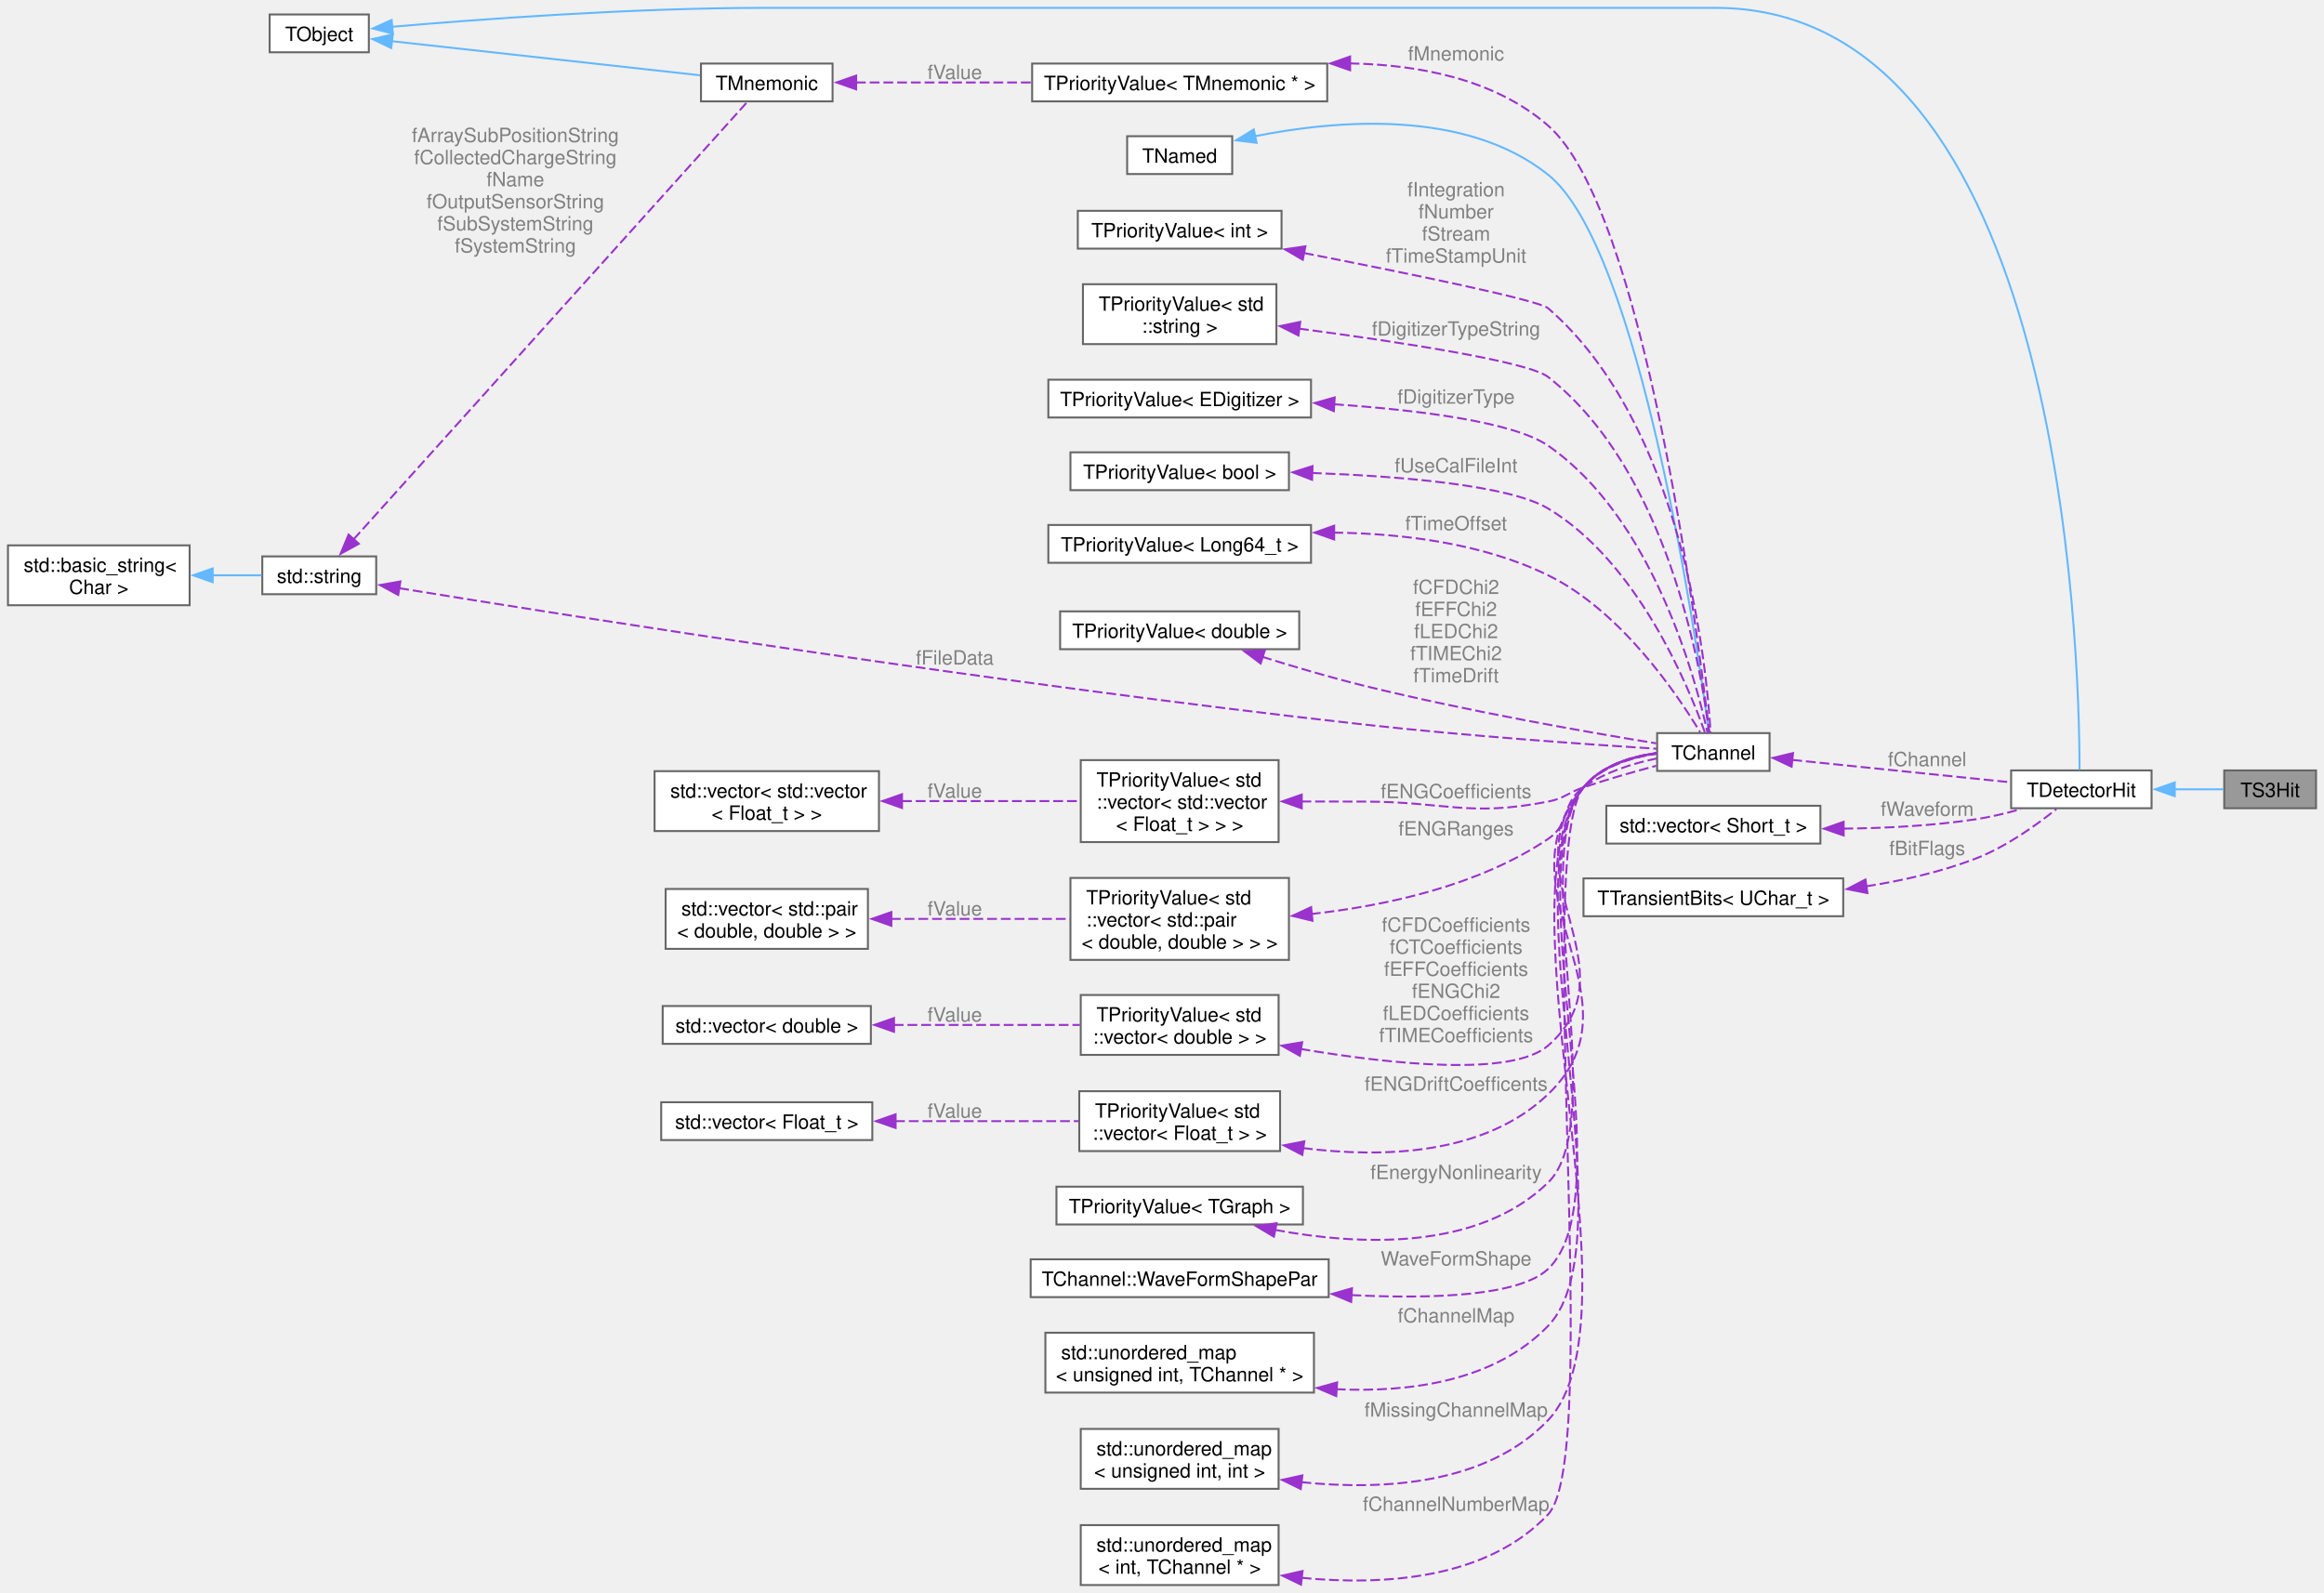
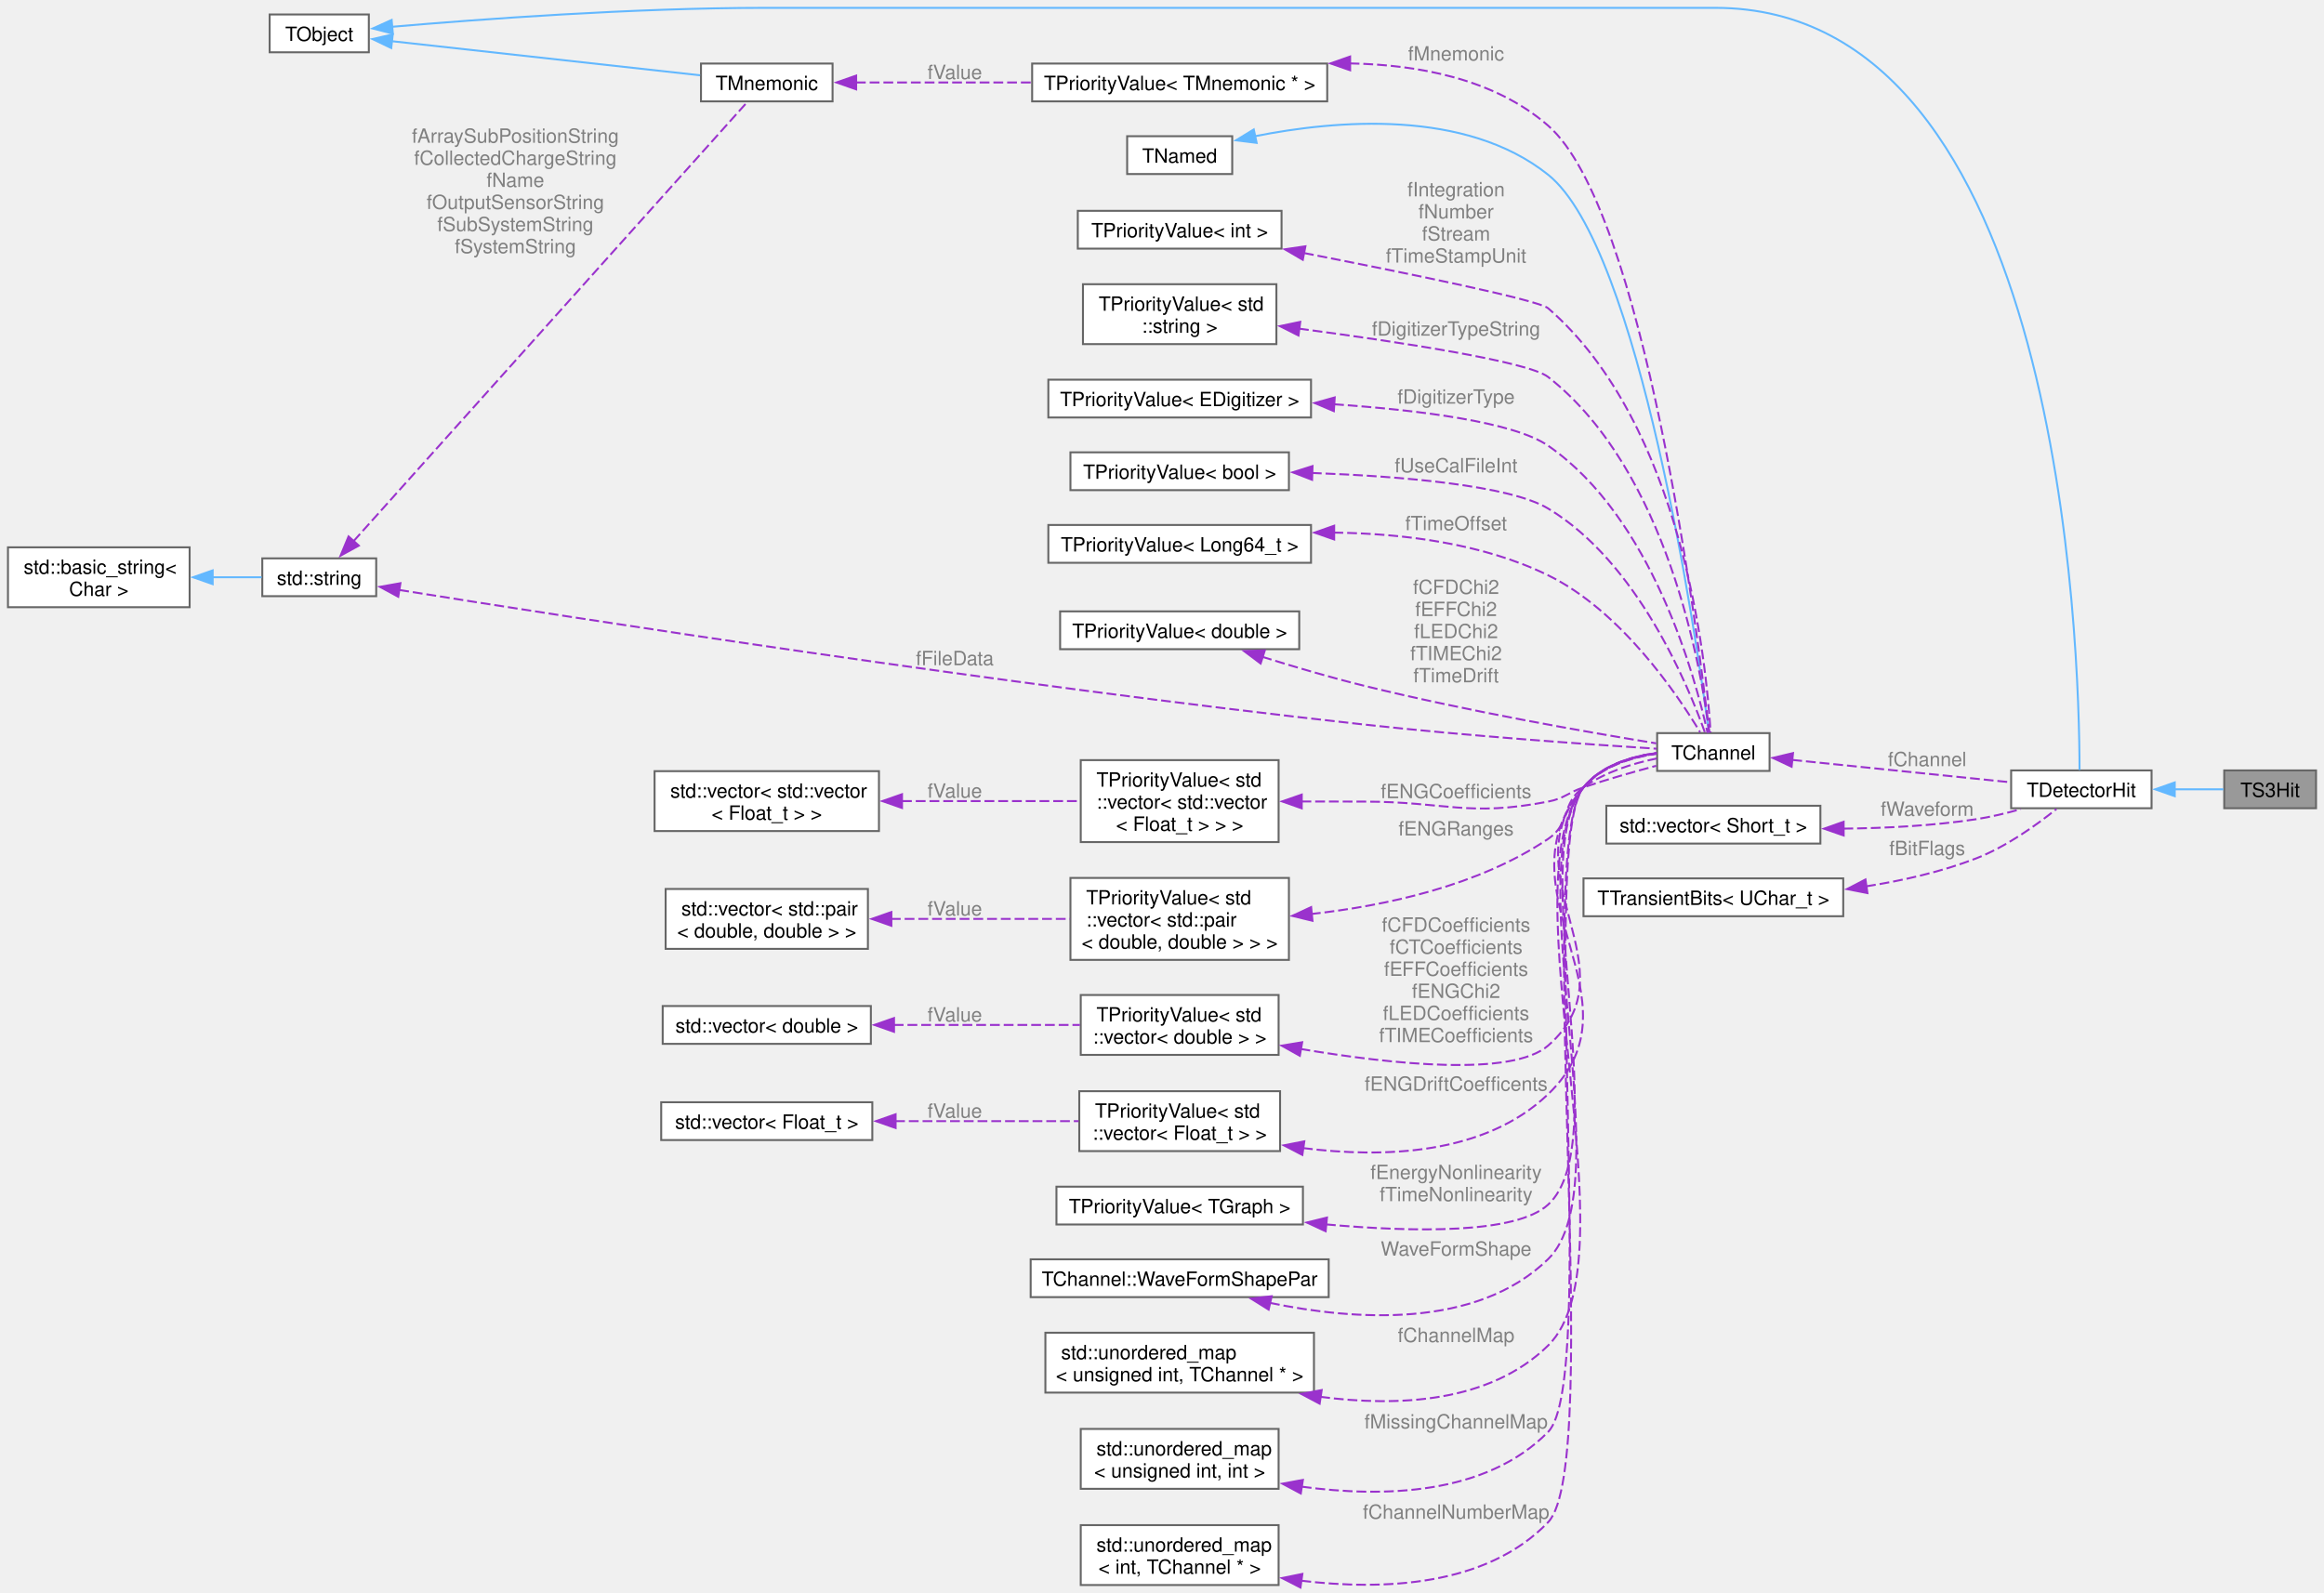
<svg xmlns="http://www.w3.org/2000/svg" xmlns:xlink="http://www.w3.org/1999/xlink" width="1183pt" height="811pt" viewBox="0.00 0.00 1183.25 811.25">
  <g id="graph0" class="graph" transform="scale(1 1) rotate(0) translate(4 807.25)">
    <g id="Node000001" class="node">
      <g id="a_Node000001">
        <a xlink:title=" ">
          <polygon fill="#999999" stroke="#666666" points="1175.25,-414.88 1128.5,-414.88 1128.5,-395.62 1175.25,-395.62 1175.25,-414.88" />
          <text text-anchor="middle" x="1151.88" y="-401.38" font-family="Helvetica,sans-Serif" font-size="10.00">TS3Hit</text>
        </a>
      </g>
    </g>
    <g id="Node000002" class="node">
      <g id="a_Node000002">
        <a xlink:href="class_t_detector_hit.html" target="_top" xlink:title=" ">
          <polygon fill="white" stroke="#666666" points="1091.5,-414.88 1020,-414.88 1020,-395.62 1091.5,-395.62 1091.5,-414.88" />
          <text text-anchor="middle" x="1055.75" y="-401.38" font-family="Helvetica,sans-Serif" font-size="10.00">TDetectorHit</text>
        </a>
      </g>
    </g>
    <g id="edge1_Node000001_Node000002" class="edge">
      <g id="a_edge1_Node000001_Node000002">
        <a xlink:title=" ">
          <path fill="none" stroke="#63b8ff" d="M1103.1,-405.25C1111.79,-405.25 1120.51,-405.25 1128.07,-405.25" />
          <polygon fill="#63b8ff" stroke="#63b8ff" points="1103.31,-401.75 1093.31,-405.25 1103.31,-408.75 1103.31,-401.75" />
        </a>
      </g>
    </g>
    <g id="Node000003" class="node">
      <g id="a_Node000003">
        <a xlink:title=" ">
          <polygon fill="white" stroke="#666666" points="183.75,-799.88 133.25,-799.88 133.25,-780.62 183.75,-780.62 183.75,-799.88" />
          <text text-anchor="middle" x="158.5" y="-786.38" font-family="Helvetica,sans-Serif" font-size="10.00">TObject</text>
        </a>
      </g>
    </g>
    <g id="edge2_Node000002_Node000003" class="edge">
      <g id="a_edge2_Node000002_Node000003">
        <a xlink:title=" ">
          <path fill="none" stroke="#63b8ff" d="M195.58,-793.61C240.14,-797.46 318.27,-803.25 385.38,-803.25 385.38,-803.25 385.38,-803.25 869.38,-803.25 1046.22,-803.25 1054.78,-476.38 1054.83,-415.09" />
          <polygon fill="#63b8ff" stroke="#63b8ff" points="195.98,-790.13 185.71,-792.74 195.37,-797.1 195.98,-790.13" />
        </a>
      </g>
    </g>
    <g id="Node000014" class="node">
      <g id="a_Node000014">
        <a xlink:href="class_t_mnemonic.html" target="_top" xlink:title=" ">
          <polygon fill="white" stroke="#666666" points="419.88,-774.88 352.88,-774.88 352.88,-755.62 419.88,-755.62 419.88,-774.88" />
          <text text-anchor="middle" x="386.38" y="-761.38" font-family="Helvetica,sans-Serif" font-size="10.00">TMnemonic</text>
        </a>
      </g>
    </g>
    <g id="edge14_Node000014_Node000003" class="edge">
      <g id="a_edge14_Node000014_Node000003">
        <a xlink:title=" ">
          <path fill="none" stroke="#63b8ff" d="M195.48,-786.27C238.71,-781.48 310.6,-773.53 352.43,-768.9" />
          <polygon fill="#63b8ff" stroke="#63b8ff" points="195.16,-782.78 185.61,-787.36 195.93,-789.74 195.16,-782.78" />
        </a>
      </g>
    </g>
    <g id="Node000004" class="node">
      <g id="a_Node000004">
        <a xlink:title=" ">
          <polygon fill="white" stroke="#666666" points="922.88,-396.88 813.88,-396.88 813.88,-377.62 922.88,-377.62 922.88,-396.88" />
          <text text-anchor="middle" x="868.38" y="-383.38" font-family="Helvetica,sans-Serif" font-size="10.00">std::vector&lt; Short_t &gt;</text>
        </a>
      </g>
    </g>
    <g id="edge3_Node000002_Node000004" class="edge">
      <g id="a_edge3_Node000002_Node000004">
        <a xlink:title=" ">
          <path fill="none" stroke="#9a32cd" stroke-dasharray="5,2" d="M934.57,-385.23C956.14,-385.46 980.19,-386.68 1002,-390 1009.54,-391.15 1017.52,-393.07 1024.93,-395.16" />
          <polygon fill="#9a32cd" stroke="#9a32cd" points="934.73,-381.73 924.72,-385.2 934.71,-388.73 934.73,-381.73" />
        </a>
      </g>
      <text text-anchor="middle" x="977.25" y="-391.75" font-family="Helvetica,sans-Serif" font-size="10.00" fill="grey"> fWaveform</text>
    </g>
    <g id="Node000005" class="node">
      <g id="a_Node000005">
        <a xlink:href="class_t_channel.html" target="_top" xlink:title=" ">
          <polygon fill="white" stroke="#666666" points="897,-433.88 839.75,-433.88 839.75,-414.62 897,-414.62 897,-433.88" />
          <text text-anchor="middle" x="868.38" y="-420.38" font-family="Helvetica,sans-Serif" font-size="10.00">TChannel</text>
        </a>
      </g>
    </g>
    <g id="edge4_Node000002_Node000005" class="edge">
      <g id="a_edge4_Node000002_Node000005">
        <a xlink:title=" ">
          <path fill="none" stroke="#9a32cd" stroke-dasharray="5,2" d="M908.55,-420.23C941.38,-416.87 987.83,-412.11 1019.51,-408.86" />
          <polygon fill="#9a32cd" stroke="#9a32cd" points="908.22,-416.75 898.63,-421.25 908.94,-423.71 908.22,-416.75" />
        </a>
      </g>
      <text text-anchor="middle" x="977.25" y="-417.07" font-family="Helvetica,sans-Serif" font-size="10.00" fill="grey"> fChannel</text>
    </g>
    <g id="Node000006" class="node">
      <g id="a_Node000006">
        <a xlink:title=" ">
          <polygon fill="white" stroke="#666666" points="623.38,-737.88 569.88,-737.88 569.88,-718.62 623.38,-718.62 623.38,-737.88" />
          <text text-anchor="middle" x="596.62" y="-724.38" font-family="Helvetica,sans-Serif" font-size="10.00">TNamed</text>
        </a>
      </g>
    </g>
    <g id="edge5_Node000005_Node000006" class="edge">
      <g id="a_edge5_Node000005_Node000006">
        <a xlink:title=" ">
          <path fill="none" stroke="#63b8ff" d="M635,-737.88C676.2,-746.1 742.18,-751.88 784.25,-718.25 830.96,-680.91 859.88,-481.23 866.11,-434.18" />
          <polygon fill="#63b8ff" stroke="#63b8ff" points="635.82,-734.48 625.31,-735.79 634.35,-741.32 635.82,-734.48" />
        </a>
      </g>
    </g>
    <g id="Node000007" class="node">
      <g id="a_Node000007">
        <a xlink:href="class_t_priority_value.html" target="_top" xlink:title=" ">
          <polygon fill="white" stroke="#666666" points="648.5,-699.88 544.75,-699.88 544.75,-680.62 648.5,-680.62 648.5,-699.88" />
          <text text-anchor="middle" x="596.62" y="-686.38" font-family="Helvetica,sans-Serif" font-size="10.00">TPriorityValue&lt; int &gt;</text>
        </a>
      </g>
    </g>
    <g id="edge6_Node000005_Node000007" class="edge">
      <g id="a_edge6_Node000005_Node000007">
        <a xlink:title=" ">
          <path fill="none" stroke="#9a32cd" stroke-dasharray="5,2" d="M659.94,-678.38C712.31,-668.17 779.41,-654.45 784.25,-650.25 852.77,-590.79 864.85,-469.75 866.95,-434.25" />
          <polygon fill="#9a32cd" stroke="#9a32cd" points="659.32,-674.94 650.17,-680.28 660.65,-681.81 659.32,-674.94" />
        </a>
      </g>
      <text text-anchor="middle" x="737.38" y="-707.26" font-family="Helvetica,sans-Serif" font-size="10.00" fill="grey"> fIntegration</text>
      <text text-anchor="middle" x="737.38" y="-696.01" font-family="Helvetica,sans-Serif" font-size="10.00" fill="grey">fNumber</text>
      <text text-anchor="middle" x="737.38" y="-684.76" font-family="Helvetica,sans-Serif" font-size="10.00" fill="grey">fStream</text>
      <text text-anchor="middle" x="737.38" y="-673.51" font-family="Helvetica,sans-Serif" font-size="10.00" fill="grey">fTimeStampUnit</text>
    </g>
    <g id="Node000008" class="node">
      <g id="a_Node000008">
        <a xlink:title=" ">
          <polygon fill="white" stroke="#666666" points="645.88,-662.5 547.38,-662.5 547.38,-632 645.88,-632 645.88,-662.5" />
          <text text-anchor="start" x="555.38" y="-649" font-family="Helvetica,sans-Serif" font-size="10.00">TPriorityValue&lt; std</text>
          <text text-anchor="middle" x="596.62" y="-637.75" font-family="Helvetica,sans-Serif" font-size="10.00">::string &gt;</text>
        </a>
      </g>
    </g>
    <g id="edge7_Node000005_Node000008" class="edge">
      <g id="a_edge7_Node000005_Node000008">
        <a xlink:title=" ">
          <path fill="none" stroke="#9a32cd" stroke-dasharray="5,2" d="M657.37,-639.88C708.1,-633.16 774.24,-623.1 784.25,-615.25 845.15,-567.49 862.32,-466.11 866.31,-434.13" />
          <polygon fill="#9a32cd" stroke="#9a32cd" points="657.12,-636.38 647.66,-641.15 658.03,-643.33 657.12,-636.38" />
        </a>
      </g>
      <text text-anchor="middle" x="737.38" y="-636.31" font-family="Helvetica,sans-Serif" font-size="10.00" fill="grey"> fDigitizerTypeString</text>
    </g>
    <g id="Node000009" class="node">
      <g id="a_Node000009">
        <a xlink:href="class_t_priority_value.html" target="_top" xlink:title=" ">
          <polygon fill="white" stroke="#666666" points="663.5,-613.88 529.75,-613.88 529.75,-594.62 663.5,-594.62 663.5,-613.88" />
          <text text-anchor="middle" x="596.62" y="-600.38" font-family="Helvetica,sans-Serif" font-size="10.00">TPriorityValue&lt; EDigitizer &gt;</text>
        </a>
      </g>
    </g>
    <g id="edge8_Node000005_Node000009" class="edge">
      <g id="a_edge8_Node000005_Node000009">
        <a xlink:title=" ">
          <path fill="none" stroke="#9a32cd" stroke-dasharray="5,2" d="M675.25,-601.36C718.33,-598.39 766.67,-592.39 784.25,-580.25 837.27,-543.62 859.24,-462.11 865.42,-434" />
          <polygon fill="#9a32cd" stroke="#9a32cd" points="675.13,-597.86 665.37,-601.99 675.57,-604.84 675.13,-597.86" />
        </a>
      </g>
      <text text-anchor="middle" x="737.38" y="-601.69" font-family="Helvetica,sans-Serif" font-size="10.00" fill="grey"> fDigitizerType</text>
    </g>
    <g id="Node000010" class="node">
      <g id="a_Node000010">
        <a xlink:href="class_t_priority_value.html" target="_top" xlink:title=" ">
          <polygon fill="white" stroke="#666666" points="652.25,-576.88 541,-576.88 541,-557.62 652.25,-557.62 652.25,-576.88" />
          <text text-anchor="middle" x="596.62" y="-563.38" font-family="Helvetica,sans-Serif" font-size="10.00">TPriorityValue&lt; bool &gt;</text>
        </a>
      </g>
    </g>
    <g id="edge9_Node000005_Node000010" class="edge">
      <g id="a_edge9_Node000005_Node000010">
        <a xlink:title=" ">
          <path fill="none" stroke="#9a32cd" stroke-dasharray="5,2" d="M663.93,-566.38C709.2,-564.7 764.43,-560.15 784.25,-548.25 829.58,-521.03 855.45,-458.45 864.09,-434.15" />
          <polygon fill="#9a32cd" stroke="#9a32cd" points="664.05,-562.88 654.17,-566.7 664.28,-569.87 664.05,-562.88" />
        </a>
      </g>
      <text text-anchor="middle" x="737.38" y="-566.68" font-family="Helvetica,sans-Serif" font-size="10.00" fill="grey"> fUseCalFileInt</text>
    </g>
    <g id="Node000011" class="node">
      <g id="a_Node000011">
        <a xlink:href="class_t_priority_value.html" target="_top" xlink:title=" ">
          <polygon fill="white" stroke="#666666" points="663.5,-539.88 529.75,-539.88 529.75,-520.62 663.5,-520.62 663.5,-539.88" />
          <text text-anchor="middle" x="596.62" y="-526.38" font-family="Helvetica,sans-Serif" font-size="10.00">TPriorityValue&lt; Long64_t &gt;</text>
        </a>
      </g>
    </g>
    <g id="edge10_Node000005_Node000011" class="edge">
      <g id="a_edge10_Node000005_Node000011">
        <a xlink:title=" ">
          <path fill="none" stroke="#9a32cd" stroke-dasharray="5,2" d="M674.91,-536C709.88,-535.56 750.78,-530.64 784.25,-514.25 821.31,-496.1 849.94,-453.78 861.63,-434.34" />
          <polygon fill="#9a32cd" stroke="#9a32cd" points="675.29,-532.5 665.29,-535.99 675.29,-539.5 675.29,-532.5" />
        </a>
      </g>
      <text text-anchor="middle" x="737.38" y="-537.22" font-family="Helvetica,sans-Serif" font-size="10.00" fill="grey"> fTimeOffset</text>
    </g>
    <g id="Node000012" class="node">
      <g id="a_Node000012">
        <a xlink:href="class_t_priority_value.html" target="_top" xlink:title=" ">
          <polygon fill="white" stroke="#666666" points="657.5,-495.88 535.75,-495.88 535.75,-476.62 657.5,-476.62 657.5,-495.88" />
          <text text-anchor="middle" x="596.62" y="-482.38" font-family="Helvetica,sans-Serif" font-size="10.00">TPriorityValue&lt; double &gt;</text>
        </a>
      </g>
    </g>
    <g id="edge11_Node000005_Node000012" class="edge">
      <g id="a_edge11_Node000005_Node000012">
        <a xlink:title=" ">
          <path fill="none" stroke="#9a32cd" stroke-dasharray="5,2" d="M638.6,-472.76C654.67,-467.73 673.35,-462.23 690.5,-458 742.55,-445.16 804.24,-434.37 839.3,-428.66" />
          <polygon fill="#9a32cd" stroke="#9a32cd" points="637.85,-469.32 629.38,-475.68 639.97,-475.99 637.85,-469.32" />
        </a>
      </g>
      <text text-anchor="middle" x="737.38" y="-504.75" font-family="Helvetica,sans-Serif" font-size="10.00" fill="grey"> fCFDChi2</text>
      <text text-anchor="middle" x="737.38" y="-493.5" font-family="Helvetica,sans-Serif" font-size="10.00" fill="grey">fEFFChi2</text>
      <text text-anchor="middle" x="737.38" y="-482.25" font-family="Helvetica,sans-Serif" font-size="10.00" fill="grey">fLEDChi2</text>
      <text text-anchor="middle" x="737.38" y="-471" font-family="Helvetica,sans-Serif" font-size="10.00" fill="grey">fTIMEChi2</text>
      <text text-anchor="middle" x="737.38" y="-459.75" font-family="Helvetica,sans-Serif" font-size="10.00" fill="grey">fTimeDrift</text>
    </g>
    <g id="Node000013" class="node">
      <g id="a_Node000013">
        <a xlink:href="class_t_priority_value.html" target="_top" xlink:title=" ">
          <polygon fill="white" stroke="#666666" points="671.75,-774.88 521.5,-774.88 521.5,-755.62 671.75,-755.62 671.75,-774.88" />
          <text text-anchor="middle" x="596.62" y="-761.38" font-family="Helvetica,sans-Serif" font-size="10.00">TPriorityValue&lt; TMnemonic * &gt;</text>
        </a>
      </g>
    </g>
    <g id="edge12_Node000005_Node000013" class="edge">
      <g id="a_edge12_Node000005_Node000013">
        <a xlink:title=" ">
          <path fill="none" stroke="#9a32cd" stroke-dasharray="5,2" d="M683.15,-774.96C718.24,-774.33 756.95,-767.03 784.25,-743.25 833.12,-700.68 860.58,-483.72 866.26,-434.29" />
          <polygon fill="#9a32cd" stroke="#9a32cd" points="683.42,-771.46 673.41,-774.95 683.41,-778.46 683.42,-771.46" />
        </a>
      </g>
      <text text-anchor="middle" x="737.38" y="-776.44" font-family="Helvetica,sans-Serif" font-size="10.00" fill="grey"> fMnemonic</text>
    </g>
    <g id="edge13_Node000013_Node000014" class="edge">
      <g id="a_edge13_Node000013_Node000014">
        <a xlink:title=" ">
          <path fill="none" stroke="#9a32cd" stroke-dasharray="5,2" d="M431.77,-765.25C457.81,-765.25 491.38,-765.25 521.35,-765.25" />
          <polygon fill="#9a32cd" stroke="#9a32cd" points="431.89,-761.75 421.89,-765.25 431.89,-768.75 431.89,-761.75" />
        </a>
      </g>
      <text text-anchor="middle" x="482.12" y="-767" font-family="Helvetica,sans-Serif" font-size="10.00" fill="grey"> fValue</text>
    </g>
    <g id="Node000015" class="node">
      <g id="a_Node000015">
        <a xlink:title=" ">
-           <polygon fill="white" stroke="#666666" points="187.5,-523.88 129.5,-523.88 129.5,-504.62 187.5,-504.62 187.5,-523.88" />
-           <text text-anchor="middle" x="158.5" y="-510.38" font-family="Helvetica,sans-Serif" font-size="10.00">std::string</text>
+           <polygon fill="white" stroke="#666666" points="187.5,-522.88 129.5,-522.88 129.5,-503.62 187.5,-503.62 187.5,-522.88" />
+           <text text-anchor="middle" x="158.5" y="-509.38" font-family="Helvetica,sans-Serif" font-size="10.00">std::string</text>
        </a>
      </g>
    </g>
    <g id="edge30_Node000005_Node000015" class="edge">
      <g id="a_edge30_Node000005_Node000015">
        <a xlink:title=" ">
-           <path fill="none" stroke="#9a32cd" stroke-dasharray="5,2" d="M199.23,-507.69C287.4,-493.31 506.22,-458.71 690.5,-438.25 743.01,-432.42 804.54,-428.12 839.45,-425.91" />
-           <polygon fill="#9a32cd" stroke="#9a32cd" points="198.71,-504.23 189.41,-509.29 199.84,-511.13 198.71,-504.23" />
-         </a>
-       </g>
-       <text text-anchor="middle" x="482.12" y="-468.8" font-family="Helvetica,sans-Serif" font-size="10.00" fill="grey"> fFileData</text>
+           <path fill="none" stroke="#9a32cd" stroke-dasharray="5,2" d="M199.23,-506.79C287.41,-492.63 506.25,-458.53 690.5,-438.25 743.01,-432.47 804.55,-428.15 839.45,-425.93" />
+           <polygon fill="#9a32cd" stroke="#9a32cd" points="198.73,-503.32 189.41,-508.37 199.84,-510.23 198.73,-503.32" />
+         </a>
+       </g>
+       <text text-anchor="middle" x="482.12" y="-468.47" font-family="Helvetica,sans-Serif" font-size="10.00" fill="grey"> fFileData</text>
    </g>
    <g id="edge15_Node000014_Node000015" class="edge">
      <g id="a_edge15_Node000014_Node000015">
        <a xlink:title=" ">
-           <path fill="none" stroke="#9a32cd" stroke-dasharray="5,2" d="M175.95,-532.53C220.46,-581.99 342.15,-717.22 376.34,-755.21" />
-           <polygon fill="#9a32cd" stroke="#9a32cd" points="178.66,-530.31 169.37,-525.21 173.45,-534.99 178.66,-530.31" />
-         </a>
-       </g>
-       <text text-anchor="middle" x="258.38" y="-734.9" font-family="Helvetica,sans-Serif" font-size="10.00" fill="grey"> fArraySubPositionString</text>
-       <text text-anchor="middle" x="258.38" y="-723.65" font-family="Helvetica,sans-Serif" font-size="10.00" fill="grey">fCollectedChargeString</text>
-       <text text-anchor="middle" x="258.38" y="-712.4" font-family="Helvetica,sans-Serif" font-size="10.00" fill="grey">fName</text>
-       <text text-anchor="middle" x="258.38" y="-701.15" font-family="Helvetica,sans-Serif" font-size="10.00" fill="grey">fOutputSensorString</text>
-       <text text-anchor="middle" x="258.38" y="-689.9" font-family="Helvetica,sans-Serif" font-size="10.00" fill="grey">fSubSystemString</text>
-       <text text-anchor="middle" x="258.38" y="-678.65" font-family="Helvetica,sans-Serif" font-size="10.00" fill="grey">fSystemString</text>
+           <path fill="none" stroke="#9a32cd" stroke-dasharray="5,2" d="M175.95,-531.61C220.46,-581.26 342.15,-717.03 376.34,-755.17" />
+           <polygon fill="#9a32cd" stroke="#9a32cd" points="178.65,-529.37 169.36,-524.26 173.43,-534.04 178.65,-529.37" />
+         </a>
+       </g>
+       <text text-anchor="middle" x="258.38" y="-734.55" font-family="Helvetica,sans-Serif" font-size="10.00" fill="grey"> fArraySubPositionString</text>
+       <text text-anchor="middle" x="258.38" y="-723.3" font-family="Helvetica,sans-Serif" font-size="10.00" fill="grey">fCollectedChargeString</text>
+       <text text-anchor="middle" x="258.38" y="-712.05" font-family="Helvetica,sans-Serif" font-size="10.00" fill="grey">fName</text>
+       <text text-anchor="middle" x="258.38" y="-700.8" font-family="Helvetica,sans-Serif" font-size="10.00" fill="grey">fOutputSensorString</text>
+       <text text-anchor="middle" x="258.38" y="-689.55" font-family="Helvetica,sans-Serif" font-size="10.00" fill="grey">fSubSystemString</text>
+       <text text-anchor="middle" x="258.38" y="-678.3" font-family="Helvetica,sans-Serif" font-size="10.00" fill="grey">fSystemString</text>
    </g>
    <g id="Node000016" class="node">
      <g id="a_Node000016">
        <a xlink:title=" ">
-           <polygon fill="white" stroke="#666666" points="92.5,-529.5 0,-529.5 0,-499 92.5,-499 92.5,-529.5" />
-           <text text-anchor="start" x="8" y="-516" font-family="Helvetica,sans-Serif" font-size="10.00">std::basic_string&lt;</text>
-           <text text-anchor="middle" x="46.25" y="-504.75" font-family="Helvetica,sans-Serif" font-size="10.00"> Char &gt;</text>
+           <polygon fill="white" stroke="#666666" points="92.5,-528.5 0,-528.5 0,-498 92.5,-498 92.5,-528.5" />
+           <text text-anchor="start" x="8" y="-515" font-family="Helvetica,sans-Serif" font-size="10.00">std::basic_string&lt;</text>
+           <text text-anchor="middle" x="46.25" y="-503.75" font-family="Helvetica,sans-Serif" font-size="10.00"> Char &gt;</text>
        </a>
      </g>
    </g>
    <g id="edge16_Node000015_Node000016" class="edge">
      <g id="a_edge16_Node000015_Node000016">
        <a xlink:title=" ">
-           <path fill="none" stroke="#63b8ff" d="M104.12,-514.25C112.81,-514.25 121.45,-514.25 129.16,-514.25" />
-           <polygon fill="#63b8ff" stroke="#63b8ff" points="104.24,-510.75 94.24,-514.25 104.24,-517.75 104.24,-510.75" />
+           <path fill="none" stroke="#63b8ff" d="M104.12,-513.25C112.81,-513.25 121.45,-513.25 129.16,-513.25" />
+           <polygon fill="#63b8ff" stroke="#63b8ff" points="104.24,-509.75 94.24,-513.25 104.24,-516.75 104.24,-509.75" />
        </a>
      </g>
    </g>
    <g id="Node000017" class="node">
      <g id="a_Node000017">
        <a xlink:title=" ">
          <polygon fill="white" stroke="#666666" points="647,-420.12 546.25,-420.12 546.25,-378.38 647,-378.38 647,-420.12" />
          <text text-anchor="start" x="554.25" y="-406.62" font-family="Helvetica,sans-Serif" font-size="10.00">TPriorityValue&lt; std</text>
          <text text-anchor="start" x="554.25" y="-395.38" font-family="Helvetica,sans-Serif" font-size="10.00">::vector&lt; std::vector</text>
          <text text-anchor="middle" x="596.62" y="-384.12" font-family="Helvetica,sans-Serif" font-size="10.00">&lt; Float_t &gt; &gt; &gt;</text>
        </a>
      </g>
    </g>
    <g id="edge17_Node000005_Node000017" class="edge">
      <g id="a_edge17_Node000005_Node000017">
        <a xlink:title=" ">
          <path fill="none" stroke="#9a32cd" stroke-dasharray="5,2" d="M658.63,-399.06C669.25,-399.04 680.2,-399.01 690.5,-399 732.17,-398.94 743.34,-391.07 784.25,-399 792.72,-400.64 794.08,-403.49 802.25,-406.25 814.25,-410.31 827.72,-414.15 839.28,-417.23" />
          <polygon fill="#9a32cd" stroke="#9a32cd" points="658.78,-395.56 648.78,-399.09 658.79,-402.56 658.78,-395.56" />
        </a>
      </g>
      <text text-anchor="middle" x="737.38" y="-400.75" font-family="Helvetica,sans-Serif" font-size="10.00" fill="grey"> fENGCoefficients</text>
    </g>
    <g id="Node000018" class="node">
      <g id="a_Node000018">
        <a xlink:title=" ">
          <polygon fill="white" stroke="#666666" points="443.5,-414.5 329.25,-414.5 329.25,-384 443.5,-384 443.5,-414.5" />
          <text text-anchor="start" x="337.25" y="-401" font-family="Helvetica,sans-Serif" font-size="10.00">std::vector&lt; std::vector</text>
          <text text-anchor="middle" x="386.38" y="-389.75" font-family="Helvetica,sans-Serif" font-size="10.00">&lt; Float_t &gt; &gt;</text>
        </a>
      </g>
    </g>
    <g id="edge18_Node000017_Node000018" class="edge">
      <g id="a_edge18_Node000017_Node000018">
        <a xlink:title=" ">
          <path fill="none" stroke="#9a32cd" stroke-dasharray="5,2" d="M455.24,-399.25C484.8,-399.25 518.82,-399.25 545.97,-399.25" />
          <polygon fill="#9a32cd" stroke="#9a32cd" points="455.24,-395.75 445.24,-399.25 455.24,-402.75 455.24,-395.75" />
        </a>
      </g>
      <text text-anchor="middle" x="482.12" y="-401" font-family="Helvetica,sans-Serif" font-size="10.00" fill="grey"> fValue</text>
    </g>
    <g id="Node000019" class="node">
      <g id="a_Node000019">
        <a xlink:title=" ">
          <polygon fill="white" stroke="#666666" points="652.25,-360.12 541,-360.12 541,-318.38 652.25,-318.38 652.25,-360.12" />
          <text text-anchor="start" x="549" y="-346.62" font-family="Helvetica,sans-Serif" font-size="10.00">TPriorityValue&lt; std</text>
          <text text-anchor="start" x="549" y="-335.38" font-family="Helvetica,sans-Serif" font-size="10.00">::vector&lt; std::pair</text>
          <text text-anchor="middle" x="596.62" y="-324.12" font-family="Helvetica,sans-Serif" font-size="10.00">&lt; double, double &gt; &gt; &gt;</text>
        </a>
      </g>
    </g>
    <g id="edge19_Node000005_Node000019" class="edge">
      <g id="a_edge19_Node000005_Node000019">
        <a xlink:title=" ">
          <path fill="none" stroke="#9a32cd" stroke-dasharray="5,2" d="M663.43,-341.73C701.47,-345.92 748.69,-356.07 784.25,-380 795.99,-387.9 790.73,-398.03 802.25,-406.25 813.14,-414.02 827.24,-418.44 839.54,-420.95" />
          <polygon fill="#9a32cd" stroke="#9a32cd" points="664.25,-338.29 653.95,-340.8 663.57,-345.26 664.25,-338.29" />
        </a>
      </g>
      <text text-anchor="middle" x="737.38" y="-381.75" font-family="Helvetica,sans-Serif" font-size="10.00" fill="grey"> fENGRanges</text>
    </g>
    <g id="Node000020" class="node">
      <g id="a_Node000020">
        <a xlink:title=" ">
          <polygon fill="white" stroke="#666666" points="437.88,-354.5 334.88,-354.5 334.88,-324 437.88,-324 437.88,-354.5" />
          <text text-anchor="start" x="342.88" y="-341" font-family="Helvetica,sans-Serif" font-size="10.00">std::vector&lt; std::pair</text>
          <text text-anchor="middle" x="386.38" y="-329.75" font-family="Helvetica,sans-Serif" font-size="10.00">&lt; double, double &gt; &gt;</text>
        </a>
      </g>
    </g>
    <g id="edge20_Node000019_Node000020" class="edge">
      <g id="a_edge20_Node000019_Node000020">
        <a xlink:title=" ">
          <path fill="none" stroke="#9a32cd" stroke-dasharray="5,2" d="M449.57,-339.25C478.58,-339.25 512.81,-339.25 540.83,-339.25" />
          <polygon fill="#9a32cd" stroke="#9a32cd" points="449.83,-335.75 439.83,-339.25 449.83,-342.75 449.83,-335.75" />
        </a>
      </g>
      <text text-anchor="middle" x="482.12" y="-341" font-family="Helvetica,sans-Serif" font-size="10.00" fill="grey"> fValue</text>
    </g>
    <g id="Node000021" class="node">
      <g id="a_Node000021">
        <a xlink:title=" ">
          <polygon fill="white" stroke="#666666" points="647,-300.5 546.25,-300.5 546.25,-270 647,-270 647,-300.5" />
          <text text-anchor="start" x="554.25" y="-287" font-family="Helvetica,sans-Serif" font-size="10.00">TPriorityValue&lt; std</text>
          <text text-anchor="middle" x="596.62" y="-275.75" font-family="Helvetica,sans-Serif" font-size="10.00">::vector&lt; double &gt; &gt;</text>
        </a>
      </g>
    </g>
    <g id="edge21_Node000005_Node000021" class="edge">
      <g id="a_edge21_Node000005_Node000021">
        <a xlink:title=" ">
          <path fill="none" stroke="#9a32cd" stroke-dasharray="5,2" d="M658.14,-273.03C705.38,-265.06 765.97,-258.8 784.25,-274.75 828.7,-313.53 763.42,-361.85 802.25,-406.25 811.44,-416.76 826.16,-421.39 839.28,-423.33" />
          <polygon fill="#9a32cd" stroke="#9a32cd" points="657.81,-269.54 648.56,-274.71 659.01,-276.43 657.81,-269.54" />
        </a>
      </g>
      <text text-anchor="middle" x="737.38" y="-332.75" font-family="Helvetica,sans-Serif" font-size="10.00" fill="grey"> fCFDCoefficients</text>
      <text text-anchor="middle" x="737.38" y="-321.5" font-family="Helvetica,sans-Serif" font-size="10.00" fill="grey">fCTCoefficients</text>
      <text text-anchor="middle" x="737.38" y="-310.25" font-family="Helvetica,sans-Serif" font-size="10.00" fill="grey">fEFFCoefficients</text>
      <text text-anchor="middle" x="737.38" y="-299" font-family="Helvetica,sans-Serif" font-size="10.00" fill="grey">fENGChi2</text>
      <text text-anchor="middle" x="737.38" y="-287.75" font-family="Helvetica,sans-Serif" font-size="10.00" fill="grey">fLEDCoefficients</text>
      <text text-anchor="middle" x="737.38" y="-276.5" font-family="Helvetica,sans-Serif" font-size="10.00" fill="grey">fTIMECoefficients</text>
    </g>
    <g id="Node000022" class="node">
      <g id="a_Node000022">
        <a xlink:title=" ">
          <polygon fill="white" stroke="#666666" points="439.38,-294.88 333.38,-294.88 333.38,-275.62 439.38,-275.62 439.38,-294.88" />
          <text text-anchor="middle" x="386.38" y="-281.38" font-family="Helvetica,sans-Serif" font-size="10.00">std::vector&lt; double &gt;</text>
        </a>
      </g>
    </g>
    <g id="edge22_Node000021_Node000022" class="edge">
      <g id="a_edge22_Node000021_Node000022">
        <a xlink:title=" ">
          <path fill="none" stroke="#9a32cd" stroke-dasharray="5,2" d="M451.03,-285.25C481.49,-285.25 517.41,-285.25 545.83,-285.25" />
          <polygon fill="#9a32cd" stroke="#9a32cd" points="451.17,-281.75 441.17,-285.25 451.17,-288.75 451.17,-281.75" />
        </a>
      </g>
      <text text-anchor="middle" x="482.12" y="-287" font-family="Helvetica,sans-Serif" font-size="10.00" fill="grey"> fValue</text>
    </g>
    <g id="Node000023" class="node">
      <g id="a_Node000023">
        <a xlink:title=" ">
          <polygon fill="white" stroke="#666666" points="647.75,-251.5 545.5,-251.5 545.5,-221 647.75,-221 647.75,-251.5" />
          <text text-anchor="start" x="553.5" y="-238" font-family="Helvetica,sans-Serif" font-size="10.00">TPriorityValue&lt; std</text>
          <text text-anchor="middle" x="596.62" y="-226.75" font-family="Helvetica,sans-Serif" font-size="10.00">::vector&lt; Float_t &gt; &gt;</text>
        </a>
      </g>
    </g>
    <g id="edge23_Node000005_Node000023" class="edge">
      <g id="a_edge23_Node000005_Node000023">
        <a xlink:title=" ">
          <path fill="none" stroke="#9a32cd" stroke-dasharray="5,2" d="M659.39,-222.54C700.18,-217.39 751.9,-218.95 784.25,-250 834.69,-298.4 756.79,-353.14 802.25,-406.25 811.4,-416.94 826.28,-421.57 839.51,-423.46" />
          <polygon fill="#9a32cd" stroke="#9a32cd" points="659.09,-219.04 649.69,-223.93 660.09,-225.97 659.09,-219.04" />
        </a>
      </g>
      <text text-anchor="middle" x="737.38" y="-251.75" font-family="Helvetica,sans-Serif" font-size="10.00" fill="grey"> fENGDriftCoefficents</text>
    </g>
    <g id="Node000024" class="node">
      <g id="a_Node000024">
        <a xlink:title=" ">
          <polygon fill="white" stroke="#666666" points="440.12,-245.88 332.62,-245.88 332.62,-226.62 440.12,-226.62 440.12,-245.88" />
          <text text-anchor="middle" x="386.38" y="-232.38" font-family="Helvetica,sans-Serif" font-size="10.00">std::vector&lt; Float_t &gt;</text>
        </a>
      </g>
    </g>
    <g id="edge24_Node000023_Node000024" class="edge">
      <g id="a_edge24_Node000023_Node000024">
        <a xlink:title=" ">
          <path fill="none" stroke="#9a32cd" stroke-dasharray="5,2" d="M451.71,-236.25C481.77,-236.25 517.04,-236.25 545.14,-236.25" />
          <polygon fill="#9a32cd" stroke="#9a32cd" points="451.98,-232.75 441.98,-236.25 451.98,-239.75 451.98,-232.75" />
        </a>
      </g>
      <text text-anchor="middle" x="482.12" y="-238" font-family="Helvetica,sans-Serif" font-size="10.00" fill="grey"> fValue</text>
    </g>
    <g id="Node000025" class="node">
      <g id="a_Node000025">
        <a xlink:href="class_t_priority_value.html" target="_top" xlink:title=" ">
          <polygon fill="white" stroke="#666666" points="659.38,-202.88 533.88,-202.88 533.88,-183.62 659.38,-183.62 659.38,-202.88" />
          <text text-anchor="middle" x="596.62" y="-189.38" font-family="Helvetica,sans-Serif" font-size="10.00">TPriorityValue&lt; TGraph &gt;</text>
        </a>
      </g>
    </g>
    <g id="edge25_Node000005_Node000025" class="edge">
      <g id="a_edge25_Node000005_Node000025">
        <a xlink:title=" ">
-           <path fill="none" stroke="#9a32cd" stroke-dasharray="5,2" d="M645.18,-180.87C687.54,-172.98 748.25,-169.93 784.25,-205 816.41,-236.33 773.49,-371.77 802.25,-406.25 811.27,-417.06 826.14,-421.69 839.4,-423.56" />
-           <polygon fill="#9a32cd" stroke="#9a32cd" points="644.61,-177.41 635.5,-182.83 646,-184.27 644.61,-177.41" />
+           <path fill="none" stroke="#9a32cd" stroke-dasharray="5,2" d="M671.09,-183.67C716.06,-179.62 767.99,-178.77 784.25,-193.75 819.1,-225.86 771.98,-369.78 802.25,-406.25 811.24,-417.08 826.11,-421.71 839.38,-423.58" />
+           <polygon fill="#9a32cd" stroke="#9a32cd" points="670.95,-180.17 661.34,-184.62 671.63,-187.14 670.95,-180.17" />
        </a>
      </g>
      <text text-anchor="middle" x="737.38" y="-206.75" font-family="Helvetica,sans-Serif" font-size="10.00" fill="grey"> fEnergyNonlinearity</text>
+       <text text-anchor="middle" x="737.38" y="-195.5" font-family="Helvetica,sans-Serif" font-size="10.00" fill="grey">fTimeNonlinearity</text>
    </g>
    <g id="Node000026" class="node">
      <g id="a_Node000026">
        <a xlink:href="struct_t_channel_1_1_wave_form_shape_par.html" target="_top" xlink:title=" ">
          <polygon fill="white" stroke="#666666" points="672.5,-165.88 520.75,-165.88 520.75,-146.62 672.5,-146.62 672.5,-165.88" />
          <text text-anchor="middle" x="596.62" y="-152.38" font-family="Helvetica,sans-Serif" font-size="10.00">TChannel::WaveFormShapePar</text>
        </a>
      </g>
    </g>
    <g id="edge26_Node000005_Node000026" class="edge">
      <g id="a_edge26_Node000005_Node000026">
        <a xlink:title=" ">
-           <path fill="none" stroke="#9a32cd" stroke-dasharray="5,2" d="M684.05,-147.66C725.71,-145.6 769.74,-147.17 784.25,-161 823.8,-198.71 767.58,-364.01 802.25,-406.25 811.18,-417.13 826.05,-421.77 839.32,-423.62" />
-           <polygon fill="#9a32cd" stroke="#9a32cd" points="683.97,-144.16 674.19,-148.23 684.37,-151.15 683.97,-144.16" />
-         </a>
-       </g>
-       <text text-anchor="middle" x="737.38" y="-162.75" font-family="Helvetica,sans-Serif" font-size="10.00" fill="grey"> WaveFormShape</text>
+           <path fill="none" stroke="#9a32cd" stroke-dasharray="5,2" d="M642.61,-143.69C685.09,-134.85 747.59,-130.16 784.25,-166 822.53,-203.43 768.26,-364.89 802.25,-406.25 811.19,-417.12 826.06,-421.76 839.33,-423.61" />
+           <polygon fill="#9a32cd" stroke="#9a32cd" points="641.93,-140.26 632.94,-145.87 643.47,-147.08 641.93,-140.26" />
+         </a>
+       </g>
+       <text text-anchor="middle" x="737.38" y="-167.75" font-family="Helvetica,sans-Serif" font-size="10.00" fill="grey"> WaveFormShape</text>
    </g>
    <g id="Node000027" class="node">
      <g id="a_Node000027">
        <a xlink:title=" ">
          <polygon fill="white" stroke="#666666" points="665,-128.5 528.25,-128.5 528.25,-98 665,-98 665,-128.5" />
          <text text-anchor="start" x="536.25" y="-115" font-family="Helvetica,sans-Serif" font-size="10.00">std::unordered_map</text>
          <text text-anchor="middle" x="596.62" y="-103.75" font-family="Helvetica,sans-Serif" font-size="10.00">&lt; unsigned int, TChannel * &gt;</text>
        </a>
      </g>
    </g>
    <g id="edge27_Node000005_Node000027" class="edge">
      <g id="a_edge27_Node000005_Node000027">
        <a xlink:title=" ">
-           <path fill="none" stroke="#9a32cd" stroke-dasharray="5,2" d="M676.13,-99.73C713.97,-97.96 756.97,-103.76 784.25,-132 826.68,-175.93 763.69,-358.89 802.25,-406.25 811.14,-417.17 826,-421.8 839.29,-423.65" />
-           <polygon fill="#9a32cd" stroke="#9a32cd" points="676.35,-96.21 666.6,-100.36 676.81,-103.2 676.35,-96.21" />
-         </a>
-       </g>
-       <text text-anchor="middle" x="737.38" y="-133.75" font-family="Helvetica,sans-Serif" font-size="10.00" fill="grey"> fChannelMap</text>
+           <path fill="none" stroke="#9a32cd" stroke-dasharray="5,2" d="M668.18,-95.86C707.55,-90.68 754.51,-92.75 784.25,-122 829.37,-166.39 762.34,-357.12 802.25,-406.25 811.13,-417.18 825.99,-421.81 839.28,-423.66" />
+           <polygon fill="#9a32cd" stroke="#9a32cd" points="667.9,-92.36 658.53,-97.32 668.94,-99.29 667.9,-92.36" />
+         </a>
+       </g>
+       <text text-anchor="middle" x="737.38" y="-123.75" font-family="Helvetica,sans-Serif" font-size="10.00" fill="grey"> fChannelMap</text>
    </g>
    <g id="Node000028" class="node">
      <g id="a_Node000028">
        <a xlink:title=" ">
          <polygon fill="white" stroke="#666666" points="647,-79.5 546.25,-79.5 546.25,-49 647,-49 647,-79.5" />
          <text text-anchor="start" x="554.25" y="-66" font-family="Helvetica,sans-Serif" font-size="10.00">std::unordered_map</text>
          <text text-anchor="middle" x="596.62" y="-54.75" font-family="Helvetica,sans-Serif" font-size="10.00">&lt; unsigned int, int &gt;</text>
        </a>
      </g>
    </g>
    <g id="edge28_Node000005_Node000028" class="edge">
      <g id="a_edge28_Node000005_Node000028">
        <a xlink:title=" ">
-           <path fill="none" stroke="#9a32cd" stroke-dasharray="5,2" d="M658.62,-52.37C700.05,-48.15 752.84,-50.99 784.25,-84 833.69,-135.96 757.24,-350.41 802.25,-406.25 811.16,-417.3 826.19,-421.93 839.58,-423.73" />
-           <polygon fill="#9a32cd" stroke="#9a32cd" points="658.28,-48.89 648.76,-53.55 659.11,-55.84 658.28,-48.89" />
-         </a>
-       </g>
-       <text text-anchor="middle" x="737.38" y="-85.75" font-family="Helvetica,sans-Serif" font-size="10.00" fill="grey"> fMissingChannelMap</text>
+           <path fill="none" stroke="#9a32cd" stroke-dasharray="5,2" d="M658.77,-50.09C700.02,-44.48 752.53,-45.68 784.25,-78 809.84,-104.07 779.34,-377.8 802.25,-406.25 811.15,-417.3 826.19,-421.93 839.57,-423.74" />
+           <polygon fill="#9a32cd" stroke="#9a32cd" points="658.3,-46.62 648.95,-51.61 659.37,-53.54 658.3,-46.62" />
+         </a>
+       </g>
+       <text text-anchor="middle" x="737.38" y="-79.75" font-family="Helvetica,sans-Serif" font-size="10.00" fill="grey"> fMissingChannelMap</text>
    </g>
    <g id="Node000029" class="node">
      <g id="a_Node000029">
        <a xlink:title=" ">
          <polygon fill="white" stroke="#666666" points="647,-30.5 546.25,-30.5 546.25,0 647,0 647,-30.5" />
          <text text-anchor="start" x="554.25" y="-17" font-family="Helvetica,sans-Serif" font-size="10.00">std::unordered_map</text>
          <text text-anchor="middle" x="596.62" y="-5.75" font-family="Helvetica,sans-Serif" font-size="10.00">&lt; int, TChannel * &gt;</text>
        </a>
      </g>
    </g>
    <g id="edge29_Node000005_Node000029" class="edge">
      <g id="a_edge29_Node000005_Node000029">
        <a xlink:title=" ">
-           <path fill="none" stroke="#9a32cd" stroke-dasharray="5,2" d="M658.73,-3.67C700.22,0.34 753.03,-2.78 784.25,-36 812.45,-66.01 776.52,-374.09 802.25,-406.25 811.12,-417.33 826.15,-421.96 839.54,-423.76" />
-           <polygon fill="#9a32cd" stroke="#9a32cd" points="658.4,-0.19 648.86,-4.8 659.2,-7.14 658.4,-0.19" />
-         </a>
-       </g>
-       <text text-anchor="middle" x="737.38" y="-37.75" font-family="Helvetica,sans-Serif" font-size="10.00" fill="grey"> fChannelNumberMap</text>
+           <path fill="none" stroke="#9a32cd" stroke-dasharray="5,2" d="M658.56,-2.19C699.97,2.79 752.75,0.83 784.25,-32 813.07,-62.04 776.25,-373.74 802.25,-406.25 811.12,-417.33 826.15,-421.96 839.54,-423.76" />
+           <polygon fill="#9a32cd" stroke="#9a32cd" points="658.14,1.28 648.71,-3.55 659.1,-5.65 658.14,1.28" />
+         </a>
+       </g>
+       <text text-anchor="middle" x="737.38" y="-33.75" font-family="Helvetica,sans-Serif" font-size="10.00" fill="grey"> fChannelNumberMap</text>
    </g>
    <g id="Node000030" class="node">
      <g id="a_Node000030">
        <a xlink:href="class_t_transient_bits.html" target="_top" xlink:title=" ">
          <polygon fill="white" stroke="#666666" points="934.5,-359.88 802.25,-359.88 802.25,-340.62 934.5,-340.62 934.5,-359.88" />
          <text text-anchor="middle" x="868.38" y="-346.38" font-family="Helvetica,sans-Serif" font-size="10.00">TTransientBits&lt; UChar_t &gt;</text>
        </a>
      </g>
    </g>
    <g id="edge31_Node000002_Node000030" class="edge">
      <g id="a_edge31_Node000002_Node000030">
        <a xlink:title=" ">
          <path fill="none" stroke="#9a32cd" stroke-dasharray="5,2" d="M946.11,-355.83C964.82,-358.77 984.47,-363.23 1002,-370 1017.41,-375.95 1032.87,-387.03 1043.04,-395.18" />
          <polygon fill="#9a32cd" stroke="#9a32cd" points="946.82,-352.4 936.43,-354.44 945.83,-359.33 946.82,-352.4" />
        </a>
      </g>
      <text text-anchor="middle" x="977.25" y="-371.75" font-family="Helvetica,sans-Serif" font-size="10.00" fill="grey"> fBitFlags</text>
    </g>
  </g>
</svg>
